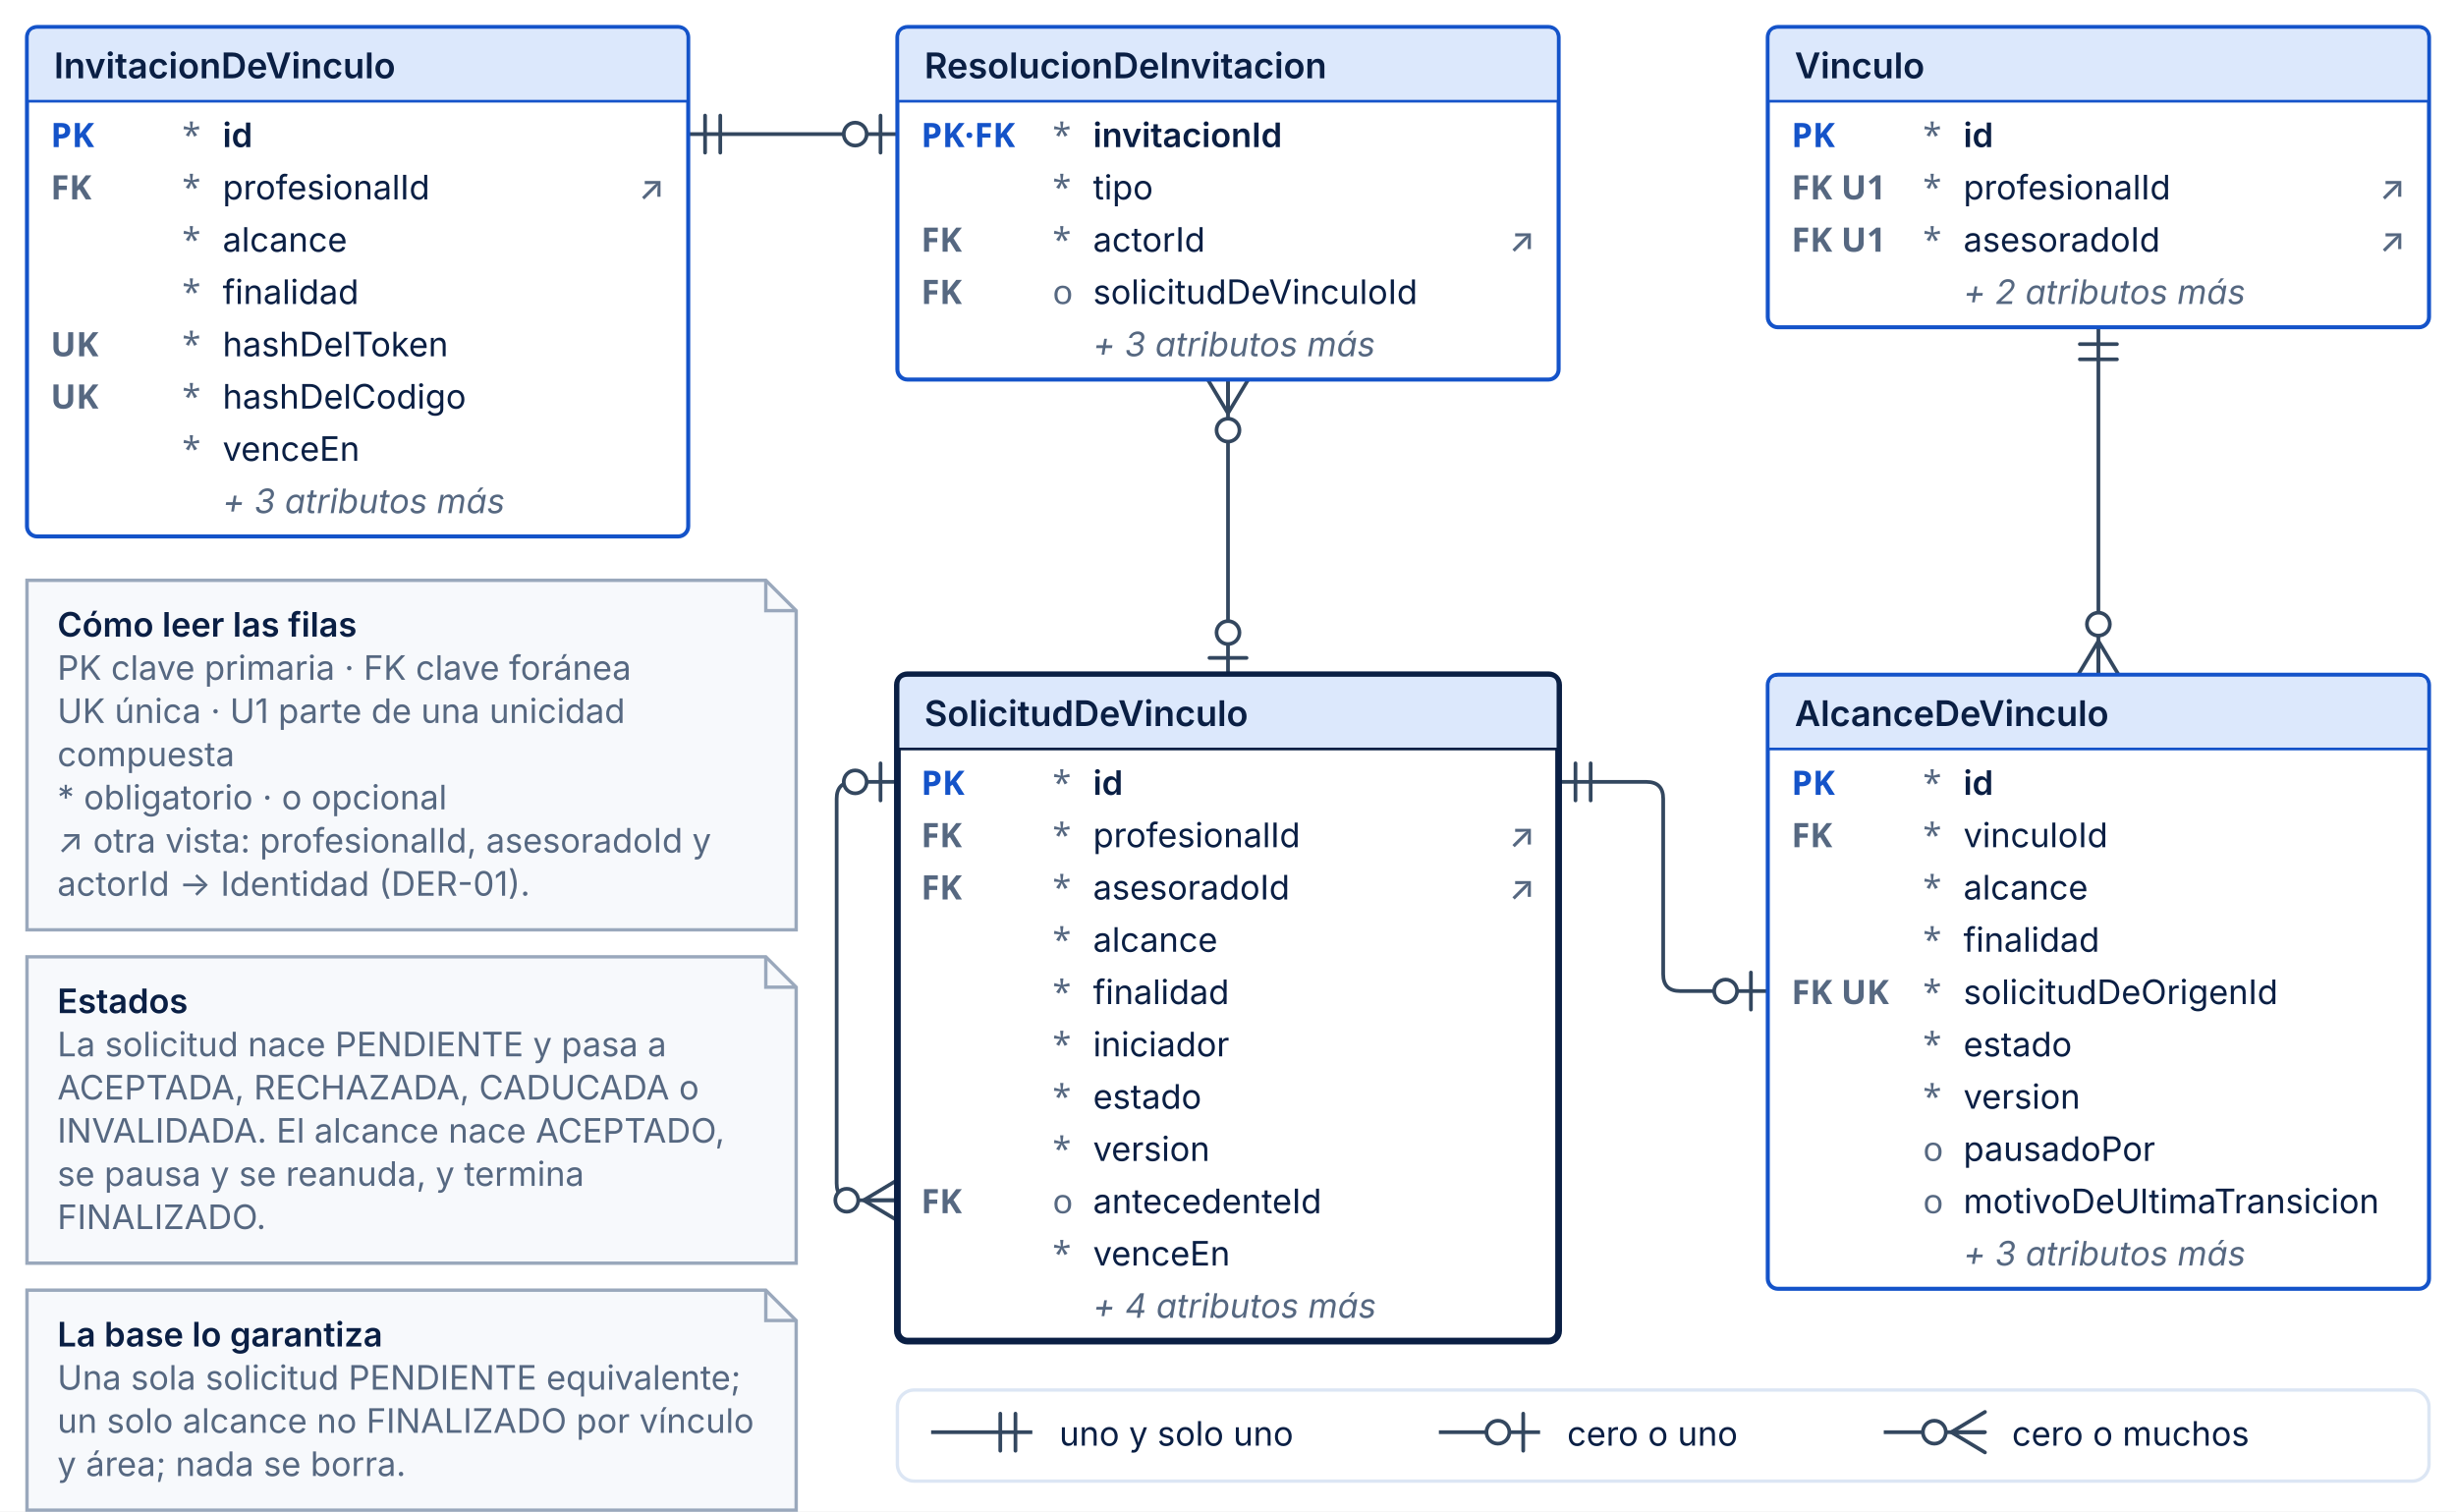
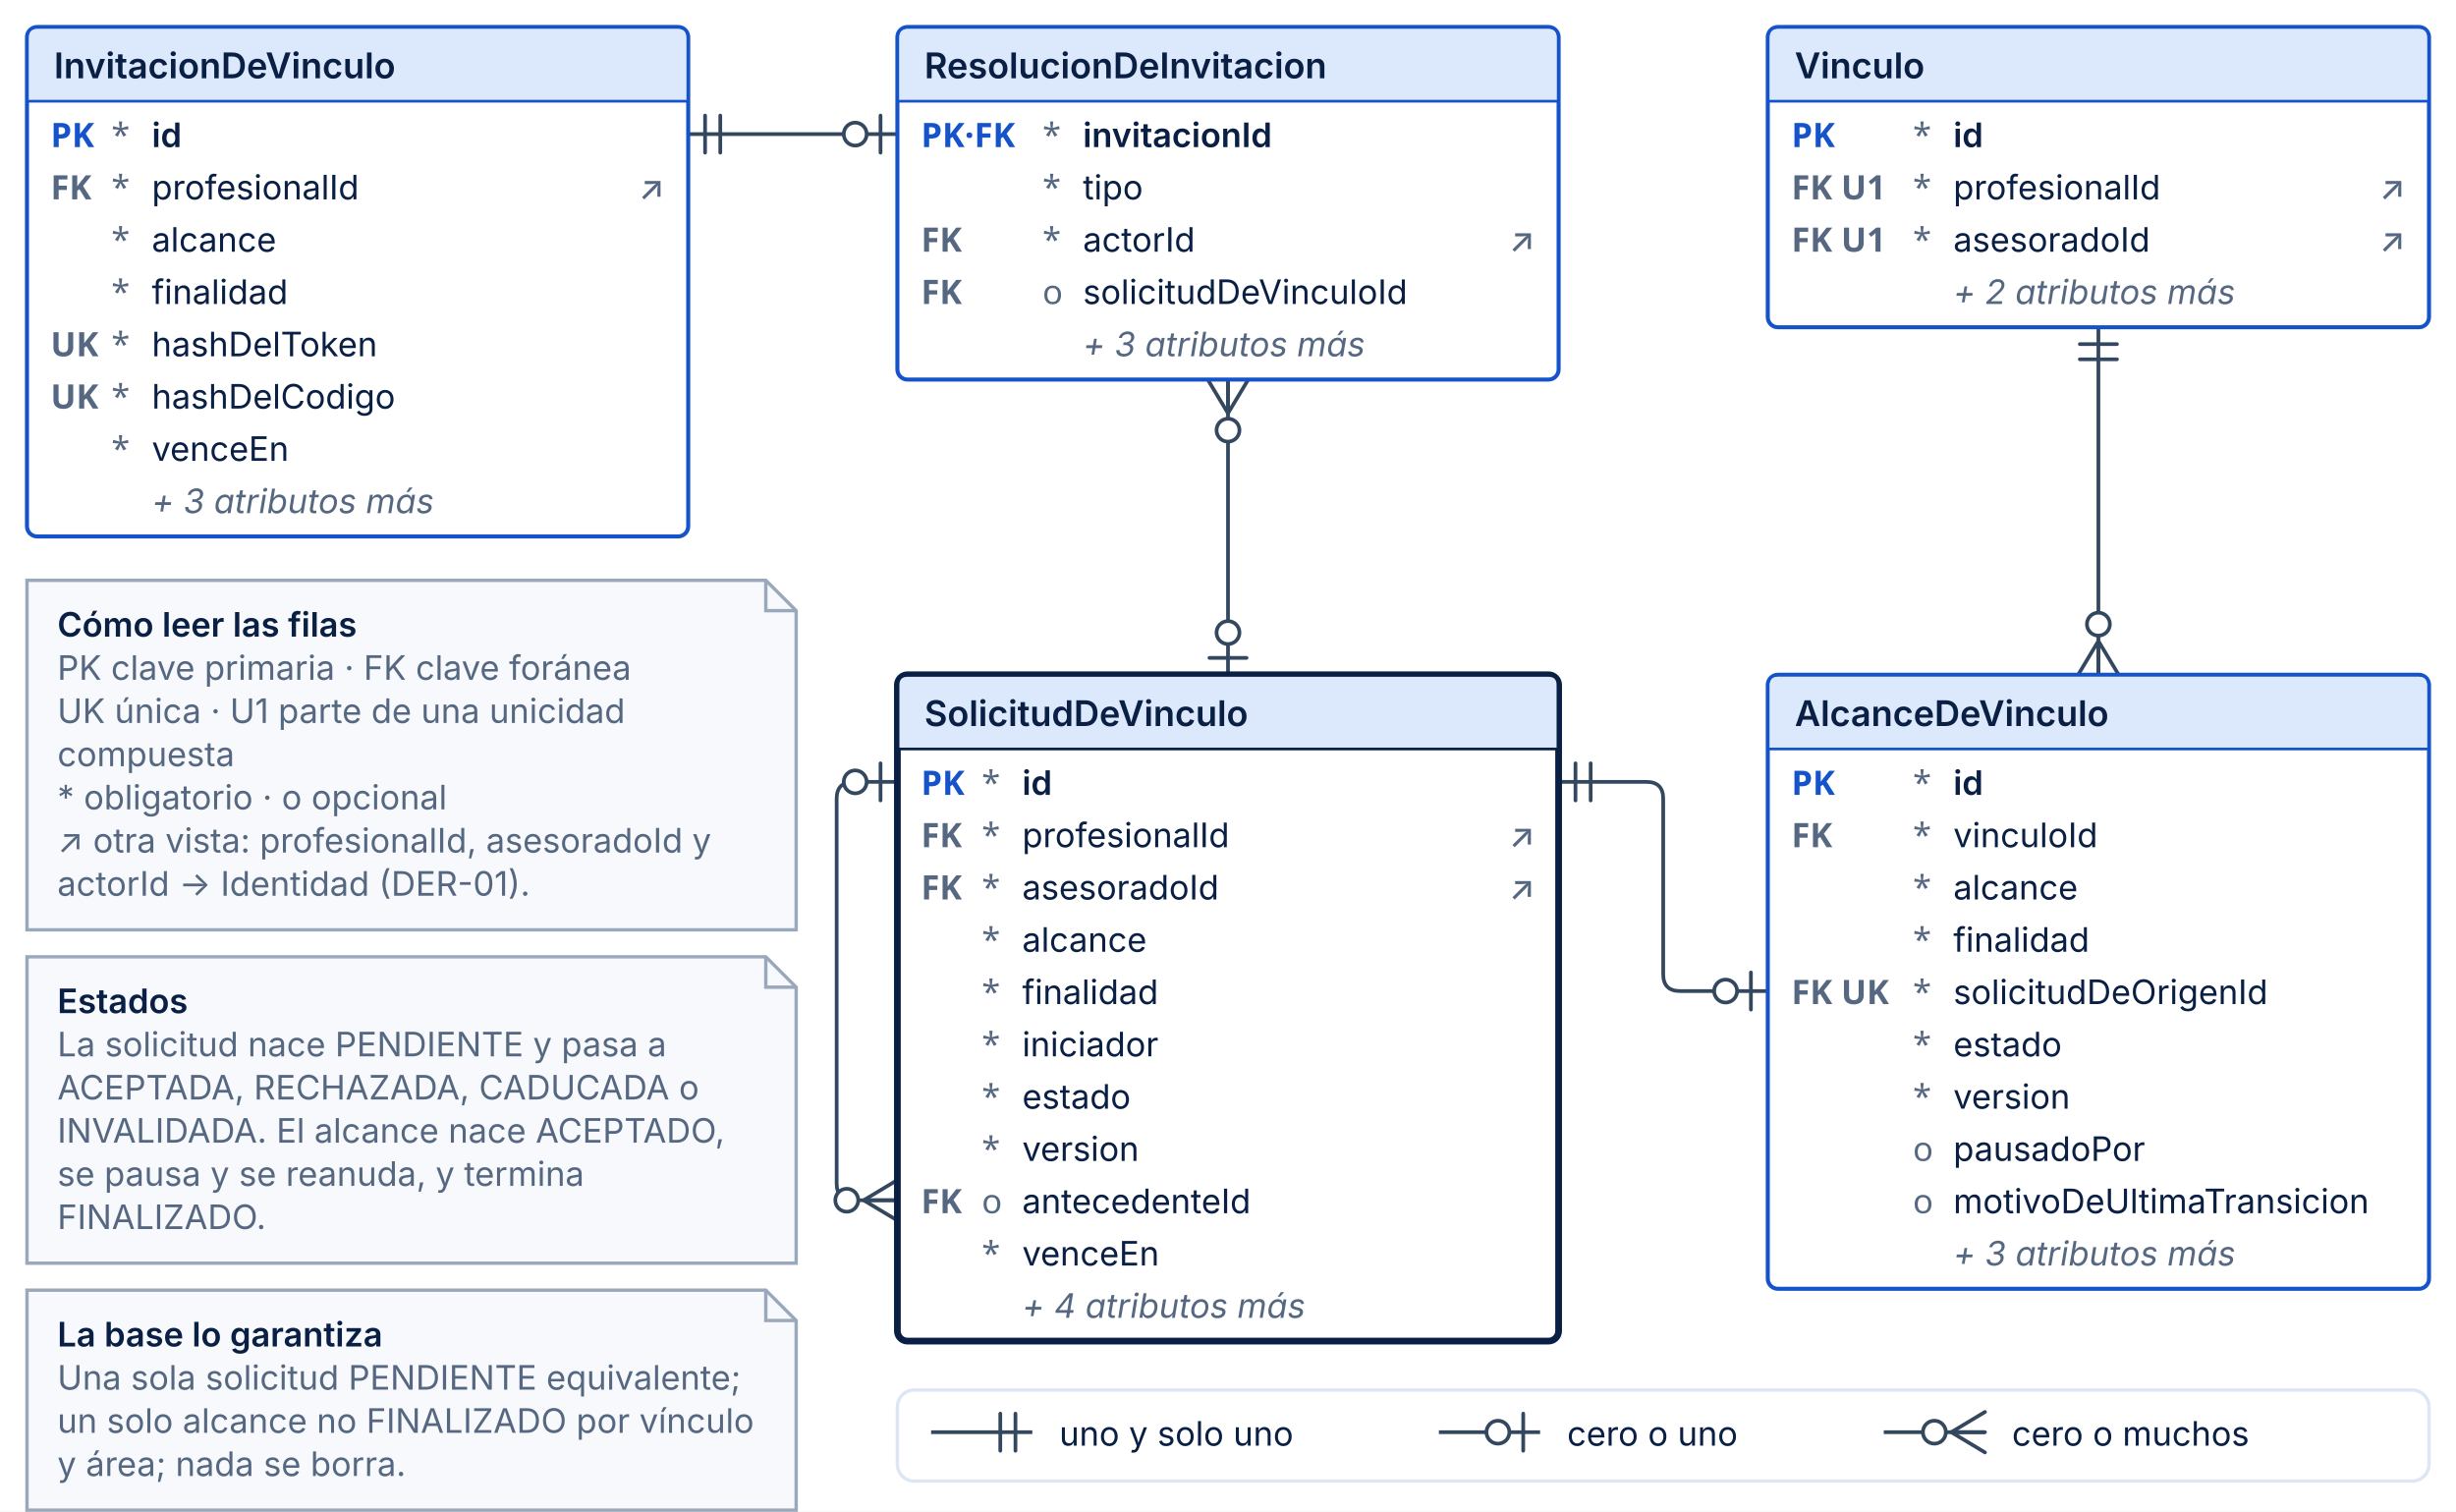
<svg xmlns="http://www.w3.org/2000/svg" width="728pt" height="448pt" viewBox="0 0 728 448" data-lamina="DER-03">
  <rect x="0" y="0" width="728" height="448" fill="#FFFFFF" />
  <rect x="266" y="412" width="454" height="27" rx="5" fill="#FFFFFF" stroke="#DCE6F4" stroke-width="1" />
  <path d="M 276 424.5 L 306 424.5" stroke="#33475F" stroke-width="1.1" fill="none" />
  <path d="M 301 430 L 301 419" stroke="#33475F" stroke-width="1.1" fill="none" stroke-linecap="round" />
  <path d="M 296.5 430 L 296.5 419" stroke="#33475F" stroke-width="1.1" fill="none" stroke-linecap="round" />
  <text x="314" y="428.5" font-family="Inter" font-size="10" font-weight="400" fill="#0A1F44">uno y solo uno</text>
  <path d="M 426.51 424.5 L 456.51 424.5" stroke="#33475F" stroke-width="1.1" fill="none" />
  <path d="M 451.51 430 L 451.51 419" stroke="#33475F" stroke-width="1.1" fill="none" stroke-linecap="round" />
  <circle cx="444.01" cy="424.5" r="3.4" fill="#FFFFFF" stroke="#33475F" stroke-width="1.1" />
  <text x="464.51" y="428.5" font-family="Inter" font-size="10" font-weight="400" fill="#0A1F44">cero o uno</text>
  <path d="M 558.38 424.5 L 588.38 424.5" stroke="#33475F" stroke-width="1.1" fill="none" />
  <path d="M 588.38 430.5 L 578.38 424.5 L 588.38 418.5 M 588.38 424.5 L 578.38 424.5" stroke="#33475F" stroke-width="1.1" fill="none" stroke-linecap="round" />
  <circle cx="573.38" cy="424.5" r="3.4" fill="#FFFFFF" stroke="#33475F" stroke-width="1.1" />
  <text x="596.38" y="428.5" font-family="Inter" font-size="10" font-weight="400" fill="#0A1F44">cero o muchos</text>
  <path d="M 266 355.75 L 253 355.75 Q 248 355.75 248 350.75 L 248 236.75 Q 248 231.75 253 231.75 L 266 231.75" fill="none" stroke="#33475F" stroke-width="1.1" stroke-linejoin="round" />
  <path d="M 261 237.25 L 261 226.25" stroke="#33475F" stroke-width="1.1" fill="none" stroke-linecap="round" />
  <circle cx="253.5" cy="231.75" r="3.4" fill="#FFFFFF" stroke="#33475F" stroke-width="1.1" />
  <path d="M 266 361.75 L 256 355.75 L 266 349.75 M 266 355.75 L 256 355.75" stroke="#33475F" stroke-width="1.1" fill="none" stroke-linecap="round" />
  <circle cx="251" cy="355.75" r="3.4" fill="#FFFFFF" stroke="#33475F" stroke-width="1.1" />
  <path d="M 622 200 L 622 97" fill="none" stroke="#33475F" stroke-width="1.1" stroke-linejoin="round" />
  <path d="M 627.5 102 L 616.5 102" stroke="#33475F" stroke-width="1.1" fill="none" stroke-linecap="round" />
  <path d="M 627.5 106.5 L 616.5 106.5" stroke="#33475F" stroke-width="1.1" fill="none" stroke-linecap="round" />
  <path d="M 616 200 L 622 190 L 628 200 M 622 200 L 622 190" stroke="#33475F" stroke-width="1.1" fill="none" stroke-linecap="round" />
  <circle cx="622" cy="185" r="3.4" fill="#FFFFFF" stroke="#33475F" stroke-width="1.1" />
  <path d="M 524 293.75 L 498 293.75 Q 493 293.75 493 288.75 L 493 236.75 Q 493 231.75 488 231.75 L 462 231.75" fill="none" stroke="#33475F" stroke-width="1.1" stroke-linejoin="round" />
  <path d="M 467 226.25 L 467 237.25" stroke="#33475F" stroke-width="1.1" fill="none" stroke-linecap="round" />
  <path d="M 471.5 226.25 L 471.5 237.25" stroke="#33475F" stroke-width="1.1" fill="none" stroke-linecap="round" />
  <path d="M 519 299.25 L 519 288.25" stroke="#33475F" stroke-width="1.1" fill="none" stroke-linecap="round" />
  <circle cx="511.5" cy="293.75" r="3.4" fill="#FFFFFF" stroke="#33475F" stroke-width="1.1" />
  <path d="M 266 39.75 L 204 39.75" fill="none" stroke="#33475F" stroke-width="1.1" stroke-linejoin="round" />
  <path d="M 209 34.25 L 209 45.25" stroke="#33475F" stroke-width="1.1" fill="none" stroke-linecap="round" />
  <path d="M 213.5 34.25 L 213.5 45.25" stroke="#33475F" stroke-width="1.1" fill="none" stroke-linecap="round" />
  <path d="M 261 45.25 L 261 34.25" stroke="#33475F" stroke-width="1.1" fill="none" stroke-linecap="round" />
  <circle cx="253.5" cy="39.75" r="3.4" fill="#FFFFFF" stroke="#33475F" stroke-width="1.1" />
  <path d="M 364 112.5 L 364 200" fill="none" stroke="#33475F" stroke-width="1.1" stroke-linejoin="round" />
  <path d="M 358.5 195 L 369.5 195" stroke="#33475F" stroke-width="1.1" fill="none" stroke-linecap="round" />
  <circle cx="364" cy="187.5" r="3.4" fill="#FFFFFF" stroke="#33475F" stroke-width="1.1" />
  <path d="M 370 112.5 L 364 122.5 L 358 112.5 M 364 112.5 L 364 122.5" stroke="#33475F" stroke-width="1.1" fill="none" stroke-linecap="round" />
  <circle cx="364" cy="127.5" r="3.4" fill="#FFFFFF" stroke="#33475F" stroke-width="1.1" />
  <rect x="8" y="8" width="196" height="151" rx="3" fill="#FFFFFF" stroke="#1453C9" stroke-width="1.2" />
  <path d="M 8.6 30 L 8.6 11 Q 8.6 8.6 11 8.6 L 201 8.6 Q 203.4 8.6 203.4 11 L 203.4 30 Z" fill="#DCE8FC" />
  <line x1="8" y1="30" x2="204" y2="30" stroke="#1453C9" stroke-width="0.8" />
  <text x="16" y="23.2" font-family="Inter" font-size="10.5" font-weight="600" fill="#0A1F44">InvitacionDeVinculo</text>
  <text x="15" y="43.6" font-family="JetBrains Mono" font-size="10" font-weight="600" fill="#1453C9">PK</text>
-   <text x="54" y="43.6" font-family="JetBrains Mono" font-size="10" font-weight="500" fill="#566881">*</text>
-   <text x="66" y="43.6" font-family="Inter" font-size="10" font-weight="600" fill="#0A1F44">id</text>
+   <text x="33" y="43.6" font-family="JetBrains Mono" font-size="10" font-weight="500" fill="#566881">*</text>
+   <text x="45" y="43.6" font-family="Inter" font-size="10" font-weight="600" fill="#0A1F44">id</text>
  <text x="15" y="59.1" font-family="JetBrains Mono" font-size="10" font-weight="600" fill="#566881">FK</text>
-   <text x="54" y="59.1" font-family="JetBrains Mono" font-size="10" font-weight="500" fill="#566881">*</text>
-   <text x="66" y="59.1" font-family="Inter" font-size="10" font-weight="400" fill="#0A1F44">profesionalId</text>
+   <text x="33" y="59.1" font-family="JetBrains Mono" font-size="10" font-weight="500" fill="#566881">*</text>
+   <text x="45" y="59.1" font-family="Inter" font-size="10" font-weight="400" fill="#0A1F44">profesionalId</text>
  <text x="197" y="59.1" font-family="Inter" font-size="10" font-weight="500" fill="#566881" text-anchor="end">↗</text>
-   <text x="54" y="74.6" font-family="JetBrains Mono" font-size="10" font-weight="500" fill="#566881">*</text>
-   <text x="66" y="74.6" font-family="Inter" font-size="10" font-weight="400" fill="#0A1F44">alcance</text>
-   <text x="54" y="90.1" font-family="JetBrains Mono" font-size="10" font-weight="500" fill="#566881">*</text>
-   <text x="66" y="90.1" font-family="Inter" font-size="10" font-weight="400" fill="#0A1F44">finalidad</text>
+   <text x="33" y="74.6" font-family="JetBrains Mono" font-size="10" font-weight="500" fill="#566881">*</text>
+   <text x="45" y="74.6" font-family="Inter" font-size="10" font-weight="400" fill="#0A1F44">alcance</text>
+   <text x="33" y="90.1" font-family="JetBrains Mono" font-size="10" font-weight="500" fill="#566881">*</text>
+   <text x="45" y="90.1" font-family="Inter" font-size="10" font-weight="400" fill="#0A1F44">finalidad</text>
  <text x="15" y="105.6" font-family="JetBrains Mono" font-size="10" font-weight="600" fill="#566881">UK</text>
-   <text x="54" y="105.6" font-family="JetBrains Mono" font-size="10" font-weight="500" fill="#566881">*</text>
-   <text x="66" y="105.6" font-family="Inter" font-size="10" font-weight="400" fill="#0A1F44">hashDelToken</text>
+   <text x="33" y="105.6" font-family="JetBrains Mono" font-size="10" font-weight="500" fill="#566881">*</text>
+   <text x="45" y="105.6" font-family="Inter" font-size="10" font-weight="400" fill="#0A1F44">hashDelToken</text>
  <text x="15" y="121.1" font-family="JetBrains Mono" font-size="10" font-weight="600" fill="#566881">UK</text>
-   <text x="54" y="121.1" font-family="JetBrains Mono" font-size="10" font-weight="500" fill="#566881">*</text>
-   <text x="66" y="121.1" font-family="Inter" font-size="10" font-weight="400" fill="#0A1F44">hashDelCodigo</text>
-   <text x="54" y="136.6" font-family="JetBrains Mono" font-size="10" font-weight="500" fill="#566881">*</text>
-   <text x="66" y="136.6" font-family="Inter" font-size="10" font-weight="400" fill="#0A1F44">venceEn</text>
-   <text x="66" y="152.1" font-family="Inter" font-size="10" font-weight="400" font-style="italic" fill="#566881">+ 3 atributos más</text>
+   <text x="33" y="121.1" font-family="JetBrains Mono" font-size="10" font-weight="500" fill="#566881">*</text>
+   <text x="45" y="121.1" font-family="Inter" font-size="10" font-weight="400" fill="#0A1F44">hashDelCodigo</text>
+   <text x="33" y="136.6" font-family="JetBrains Mono" font-size="10" font-weight="500" fill="#566881">*</text>
+   <text x="45" y="136.6" font-family="Inter" font-size="10" font-weight="400" fill="#0A1F44">venceEn</text>
+   <text x="45" y="152.1" font-family="Inter" font-size="10" font-weight="400" font-style="italic" fill="#566881">+ 3 atributos más</text>
  <rect x="266" y="8" width="196" height="104.5" rx="3" fill="#FFFFFF" stroke="#1453C9" stroke-width="1.2" />
  <path d="M 266.6 30 L 266.6 11 Q 266.6 8.6 269 8.6 L 459 8.6 Q 461.4 8.6 461.4 11 L 461.4 30 Z" fill="#DCE8FC" />
  <line x1="266" y1="30" x2="462" y2="30" stroke="#1453C9" stroke-width="0.8" />
  <text x="274" y="23.2" font-family="Inter" font-size="10.5" font-weight="600" fill="#0A1F44">ResolucionDeInvitacion</text>
  <text x="273" y="43.6" font-family="JetBrains Mono" font-size="10" font-weight="600" fill="#1453C9">PK·FK</text>
-   <text x="312" y="43.6" font-family="JetBrains Mono" font-size="10" font-weight="500" fill="#566881">*</text>
-   <text x="324" y="43.6" font-family="Inter" font-size="10" font-weight="600" fill="#0A1F44">invitacionId</text>
-   <text x="312" y="59.1" font-family="JetBrains Mono" font-size="10" font-weight="500" fill="#566881">*</text>
-   <text x="324" y="59.1" font-family="Inter" font-size="10" font-weight="400" fill="#0A1F44">tipo</text>
+   <text x="309" y="43.6" font-family="JetBrains Mono" font-size="10" font-weight="500" fill="#566881">*</text>
+   <text x="321" y="43.6" font-family="Inter" font-size="10" font-weight="600" fill="#0A1F44">invitacionId</text>
+   <text x="309" y="59.1" font-family="JetBrains Mono" font-size="10" font-weight="500" fill="#566881">*</text>
+   <text x="321" y="59.1" font-family="Inter" font-size="10" font-weight="400" fill="#0A1F44">tipo</text>
  <text x="273" y="74.6" font-family="JetBrains Mono" font-size="10" font-weight="600" fill="#566881">FK</text>
-   <text x="312" y="74.6" font-family="JetBrains Mono" font-size="10" font-weight="500" fill="#566881">*</text>
-   <text x="324" y="74.6" font-family="Inter" font-size="10" font-weight="400" fill="#0A1F44">actorId</text>
+   <text x="309" y="74.6" font-family="JetBrains Mono" font-size="10" font-weight="500" fill="#566881">*</text>
+   <text x="321" y="74.6" font-family="Inter" font-size="10" font-weight="400" fill="#0A1F44">actorId</text>
  <text x="455" y="74.6" font-family="Inter" font-size="10" font-weight="500" fill="#566881" text-anchor="end">↗</text>
  <text x="273" y="90.1" font-family="JetBrains Mono" font-size="10" font-weight="600" fill="#566881">FK</text>
-   <text x="312" y="90.1" font-family="JetBrains Mono" font-size="10" font-weight="500" fill="#566881">o</text>
-   <text x="324" y="90.1" font-family="Inter" font-size="10" font-weight="400" fill="#0A1F44">solicitudDeVinculoId</text>
-   <text x="324" y="105.6" font-family="Inter" font-size="10" font-weight="400" font-style="italic" fill="#566881">+ 3 atributos más</text>
+   <text x="309" y="90.1" font-family="JetBrains Mono" font-size="10" font-weight="500" fill="#566881">o</text>
+   <text x="321" y="90.1" font-family="Inter" font-size="10" font-weight="400" fill="#0A1F44">solicitudDeVinculoId</text>
+   <text x="321" y="105.6" font-family="Inter" font-size="10" font-weight="400" font-style="italic" fill="#566881">+ 3 atributos más</text>
  <rect x="524" y="8" width="196" height="89" rx="3" fill="#FFFFFF" stroke="#1453C9" stroke-width="1.2" />
  <path d="M 524.6 30 L 524.6 11 Q 524.6 8.6 527 8.6 L 717 8.6 Q 719.4 8.6 719.4 11 L 719.4 30 Z" fill="#DCE8FC" />
  <line x1="524" y1="30" x2="720" y2="30" stroke="#1453C9" stroke-width="0.8" />
  <text x="532" y="23.2" font-family="Inter" font-size="10.5" font-weight="600" fill="#0A1F44">Vinculo</text>
  <text x="531" y="43.6" font-family="JetBrains Mono" font-size="10" font-weight="600" fill="#1453C9">PK</text>
-   <text x="570" y="43.6" font-family="JetBrains Mono" font-size="10" font-weight="500" fill="#566881">*</text>
-   <text x="582" y="43.6" font-family="Inter" font-size="10" font-weight="600" fill="#0A1F44">id</text>
+   <text x="567" y="43.6" font-family="JetBrains Mono" font-size="10" font-weight="500" fill="#566881">*</text>
+   <text x="579" y="43.6" font-family="Inter" font-size="10" font-weight="600" fill="#0A1F44">id</text>
  <text x="531" y="59.1" font-family="JetBrains Mono" font-size="10" font-weight="600" fill="#566881">FK U1</text>
-   <text x="570" y="59.1" font-family="JetBrains Mono" font-size="10" font-weight="500" fill="#566881">*</text>
-   <text x="582" y="59.1" font-family="Inter" font-size="10" font-weight="400" fill="#0A1F44">profesionalId</text>
+   <text x="567" y="59.1" font-family="JetBrains Mono" font-size="10" font-weight="500" fill="#566881">*</text>
+   <text x="579" y="59.1" font-family="Inter" font-size="10" font-weight="400" fill="#0A1F44">profesionalId</text>
  <text x="713" y="59.1" font-family="Inter" font-size="10" font-weight="500" fill="#566881" text-anchor="end">↗</text>
  <text x="531" y="74.6" font-family="JetBrains Mono" font-size="10" font-weight="600" fill="#566881">FK U1</text>
-   <text x="570" y="74.6" font-family="JetBrains Mono" font-size="10" font-weight="500" fill="#566881">*</text>
-   <text x="582" y="74.6" font-family="Inter" font-size="10" font-weight="400" fill="#0A1F44">asesoradoId</text>
+   <text x="567" y="74.6" font-family="JetBrains Mono" font-size="10" font-weight="500" fill="#566881">*</text>
+   <text x="579" y="74.6" font-family="Inter" font-size="10" font-weight="400" fill="#0A1F44">asesoradoId</text>
  <text x="713" y="74.6" font-family="Inter" font-size="10" font-weight="500" fill="#566881" text-anchor="end">↗</text>
-   <text x="582" y="90.1" font-family="Inter" font-size="10" font-weight="400" font-style="italic" fill="#566881">+ 2 atributos más</text>
+   <text x="579" y="90.1" font-family="Inter" font-size="10" font-weight="400" font-style="italic" fill="#566881">+ 2 atributos más</text>
  <rect x="266" y="200" width="196" height="197.5" rx="3" fill="#FFFFFF" stroke="#0A1F44" stroke-width="2" />
  <path d="M 266.6 222 L 266.6 203 Q 266.6 200.6 269 200.6 L 459 200.6 Q 461.4 200.6 461.4 203 L 461.4 222 Z" fill="#DCE8FC" />
  <line x1="266" y1="222" x2="462" y2="222" stroke="#0A1F44" stroke-width="0.8" />
  <text x="274" y="215.2" font-family="Inter" font-size="10.5" font-weight="600" fill="#0A1F44">SolicitudDeVinculo</text>
  <text x="273" y="235.6" font-family="JetBrains Mono" font-size="10" font-weight="600" fill="#1453C9">PK</text>
-   <text x="312" y="235.6" font-family="JetBrains Mono" font-size="10" font-weight="500" fill="#566881">*</text>
-   <text x="324" y="235.6" font-family="Inter" font-size="10" font-weight="600" fill="#0A1F44">id</text>
+   <text x="291" y="235.6" font-family="JetBrains Mono" font-size="10" font-weight="500" fill="#566881">*</text>
+   <text x="303" y="235.6" font-family="Inter" font-size="10" font-weight="600" fill="#0A1F44">id</text>
  <text x="273" y="251.1" font-family="JetBrains Mono" font-size="10" font-weight="600" fill="#566881">FK</text>
-   <text x="312" y="251.1" font-family="JetBrains Mono" font-size="10" font-weight="500" fill="#566881">*</text>
-   <text x="324" y="251.1" font-family="Inter" font-size="10" font-weight="400" fill="#0A1F44">profesionalId</text>
+   <text x="291" y="251.1" font-family="JetBrains Mono" font-size="10" font-weight="500" fill="#566881">*</text>
+   <text x="303" y="251.1" font-family="Inter" font-size="10" font-weight="400" fill="#0A1F44">profesionalId</text>
  <text x="455" y="251.1" font-family="Inter" font-size="10" font-weight="500" fill="#566881" text-anchor="end">↗</text>
  <text x="273" y="266.6" font-family="JetBrains Mono" font-size="10" font-weight="600" fill="#566881">FK</text>
-   <text x="312" y="266.6" font-family="JetBrains Mono" font-size="10" font-weight="500" fill="#566881">*</text>
-   <text x="324" y="266.6" font-family="Inter" font-size="10" font-weight="400" fill="#0A1F44">asesoradoId</text>
+   <text x="291" y="266.6" font-family="JetBrains Mono" font-size="10" font-weight="500" fill="#566881">*</text>
+   <text x="303" y="266.6" font-family="Inter" font-size="10" font-weight="400" fill="#0A1F44">asesoradoId</text>
  <text x="455" y="266.6" font-family="Inter" font-size="10" font-weight="500" fill="#566881" text-anchor="end">↗</text>
-   <text x="312" y="282.1" font-family="JetBrains Mono" font-size="10" font-weight="500" fill="#566881">*</text>
-   <text x="324" y="282.1" font-family="Inter" font-size="10" font-weight="400" fill="#0A1F44">alcance</text>
-   <text x="312" y="297.6" font-family="JetBrains Mono" font-size="10" font-weight="500" fill="#566881">*</text>
-   <text x="324" y="297.6" font-family="Inter" font-size="10" font-weight="400" fill="#0A1F44">finalidad</text>
-   <text x="312" y="313.1" font-family="JetBrains Mono" font-size="10" font-weight="500" fill="#566881">*</text>
-   <text x="324" y="313.1" font-family="Inter" font-size="10" font-weight="400" fill="#0A1F44">iniciador</text>
-   <text x="312" y="328.6" font-family="JetBrains Mono" font-size="10" font-weight="500" fill="#566881">*</text>
-   <text x="324" y="328.6" font-family="Inter" font-size="10" font-weight="400" fill="#0A1F44">estado</text>
-   <text x="312" y="344.1" font-family="JetBrains Mono" font-size="10" font-weight="500" fill="#566881">*</text>
-   <text x="324" y="344.1" font-family="Inter" font-size="10" font-weight="400" fill="#0A1F44">version</text>
+   <text x="291" y="282.1" font-family="JetBrains Mono" font-size="10" font-weight="500" fill="#566881">*</text>
+   <text x="303" y="282.1" font-family="Inter" font-size="10" font-weight="400" fill="#0A1F44">alcance</text>
+   <text x="291" y="297.6" font-family="JetBrains Mono" font-size="10" font-weight="500" fill="#566881">*</text>
+   <text x="303" y="297.6" font-family="Inter" font-size="10" font-weight="400" fill="#0A1F44">finalidad</text>
+   <text x="291" y="313.1" font-family="JetBrains Mono" font-size="10" font-weight="500" fill="#566881">*</text>
+   <text x="303" y="313.1" font-family="Inter" font-size="10" font-weight="400" fill="#0A1F44">iniciador</text>
+   <text x="291" y="328.6" font-family="JetBrains Mono" font-size="10" font-weight="500" fill="#566881">*</text>
+   <text x="303" y="328.6" font-family="Inter" font-size="10" font-weight="400" fill="#0A1F44">estado</text>
+   <text x="291" y="344.1" font-family="JetBrains Mono" font-size="10" font-weight="500" fill="#566881">*</text>
+   <text x="303" y="344.1" font-family="Inter" font-size="10" font-weight="400" fill="#0A1F44">version</text>
  <text x="273" y="359.6" font-family="JetBrains Mono" font-size="10" font-weight="600" fill="#566881">FK</text>
-   <text x="312" y="359.6" font-family="JetBrains Mono" font-size="10" font-weight="500" fill="#566881">o</text>
-   <text x="324" y="359.6" font-family="Inter" font-size="10" font-weight="400" fill="#0A1F44">antecedenteId</text>
-   <text x="312" y="375.1" font-family="JetBrains Mono" font-size="10" font-weight="500" fill="#566881">*</text>
-   <text x="324" y="375.1" font-family="Inter" font-size="10" font-weight="400" fill="#0A1F44">venceEn</text>
-   <text x="324" y="390.6" font-family="Inter" font-size="10" font-weight="400" font-style="italic" fill="#566881">+ 4 atributos más</text>
+   <text x="291" y="359.6" font-family="JetBrains Mono" font-size="10" font-weight="500" fill="#566881">o</text>
+   <text x="303" y="359.6" font-family="Inter" font-size="10" font-weight="400" fill="#0A1F44">antecedenteId</text>
+   <text x="291" y="375.1" font-family="JetBrains Mono" font-size="10" font-weight="500" fill="#566881">*</text>
+   <text x="303" y="375.1" font-family="Inter" font-size="10" font-weight="400" fill="#0A1F44">venceEn</text>
+   <text x="303" y="390.6" font-family="Inter" font-size="10" font-weight="400" font-style="italic" fill="#566881">+ 4 atributos más</text>
  <rect x="524" y="200" width="196" height="182" rx="3" fill="#FFFFFF" stroke="#1453C9" stroke-width="1.2" />
  <path d="M 524.6 222 L 524.6 203 Q 524.6 200.6 527 200.6 L 717 200.6 Q 719.4 200.6 719.4 203 L 719.4 222 Z" fill="#DCE8FC" />
  <line x1="524" y1="222" x2="720" y2="222" stroke="#1453C9" stroke-width="0.8" />
  <text x="532" y="215.2" font-family="Inter" font-size="10.5" font-weight="600" fill="#0A1F44">AlcanceDeVinculo</text>
  <text x="531" y="235.6" font-family="JetBrains Mono" font-size="10" font-weight="600" fill="#1453C9">PK</text>
-   <text x="570" y="235.6" font-family="JetBrains Mono" font-size="10" font-weight="500" fill="#566881">*</text>
-   <text x="582" y="235.6" font-family="Inter" font-size="10" font-weight="600" fill="#0A1F44">id</text>
+   <text x="567" y="235.6" font-family="JetBrains Mono" font-size="10" font-weight="500" fill="#566881">*</text>
+   <text x="579" y="235.6" font-family="Inter" font-size="10" font-weight="600" fill="#0A1F44">id</text>
  <text x="531" y="251.1" font-family="JetBrains Mono" font-size="10" font-weight="600" fill="#566881">FK</text>
-   <text x="570" y="251.1" font-family="JetBrains Mono" font-size="10" font-weight="500" fill="#566881">*</text>
-   <text x="582" y="251.1" font-family="Inter" font-size="10" font-weight="400" fill="#0A1F44">vinculoId</text>
-   <text x="570" y="266.6" font-family="JetBrains Mono" font-size="10" font-weight="500" fill="#566881">*</text>
-   <text x="582" y="266.6" font-family="Inter" font-size="10" font-weight="400" fill="#0A1F44">alcance</text>
-   <text x="570" y="282.1" font-family="JetBrains Mono" font-size="10" font-weight="500" fill="#566881">*</text>
-   <text x="582" y="282.1" font-family="Inter" font-size="10" font-weight="400" fill="#0A1F44">finalidad</text>
+   <text x="567" y="251.1" font-family="JetBrains Mono" font-size="10" font-weight="500" fill="#566881">*</text>
+   <text x="579" y="251.1" font-family="Inter" font-size="10" font-weight="400" fill="#0A1F44">vinculoId</text>
+   <text x="567" y="266.6" font-family="JetBrains Mono" font-size="10" font-weight="500" fill="#566881">*</text>
+   <text x="579" y="266.6" font-family="Inter" font-size="10" font-weight="400" fill="#0A1F44">alcance</text>
+   <text x="567" y="282.1" font-family="JetBrains Mono" font-size="10" font-weight="500" fill="#566881">*</text>
+   <text x="579" y="282.1" font-family="Inter" font-size="10" font-weight="400" fill="#0A1F44">finalidad</text>
  <text x="531" y="297.6" font-family="JetBrains Mono" font-size="10" font-weight="600" fill="#566881">FK UK</text>
-   <text x="570" y="297.6" font-family="JetBrains Mono" font-size="10" font-weight="500" fill="#566881">*</text>
-   <text x="582" y="297.6" font-family="Inter" font-size="10" font-weight="400" fill="#0A1F44">solicitudDeOrigenId</text>
-   <text x="570" y="313.1" font-family="JetBrains Mono" font-size="10" font-weight="500" fill="#566881">*</text>
-   <text x="582" y="313.1" font-family="Inter" font-size="10" font-weight="400" fill="#0A1F44">estado</text>
-   <text x="570" y="328.6" font-family="JetBrains Mono" font-size="10" font-weight="500" fill="#566881">*</text>
-   <text x="582" y="328.6" font-family="Inter" font-size="10" font-weight="400" fill="#0A1F44">version</text>
-   <text x="570" y="344.1" font-family="JetBrains Mono" font-size="10" font-weight="500" fill="#566881">o</text>
-   <text x="582" y="344.1" font-family="Inter" font-size="10" font-weight="400" fill="#0A1F44">pausadoPor</text>
-   <text x="570" y="359.6" font-family="JetBrains Mono" font-size="10" font-weight="500" fill="#566881">o</text>
-   <text x="582" y="359.6" font-family="Inter" font-size="10" font-weight="400" fill="#0A1F44">motivoDeUltimaTransicion</text>
-   <text x="582" y="375.1" font-family="Inter" font-size="10" font-weight="400" font-style="italic" fill="#566881">+ 3 atributos más</text>
+   <text x="567" y="297.6" font-family="JetBrains Mono" font-size="10" font-weight="500" fill="#566881">*</text>
+   <text x="579" y="297.6" font-family="Inter" font-size="10" font-weight="400" fill="#0A1F44">solicitudDeOrigenId</text>
+   <text x="567" y="313.1" font-family="JetBrains Mono" font-size="10" font-weight="500" fill="#566881">*</text>
+   <text x="579" y="313.1" font-family="Inter" font-size="10" font-weight="400" fill="#0A1F44">estado</text>
+   <text x="567" y="328.6" font-family="JetBrains Mono" font-size="10" font-weight="500" fill="#566881">*</text>
+   <text x="579" y="328.6" font-family="Inter" font-size="10" font-weight="400" fill="#0A1F44">version</text>
+   <text x="567" y="344.1" font-family="JetBrains Mono" font-size="10" font-weight="500" fill="#566881">o</text>
+   <text x="579" y="344.1" font-family="Inter" font-size="10" font-weight="400" fill="#0A1F44">pausadoPor</text>
+   <text x="567" y="359.6" font-family="JetBrains Mono" font-size="10" font-weight="500" fill="#566881">o</text>
+   <text x="579" y="359.6" font-family="Inter" font-size="10" font-weight="400" fill="#0A1F44">motivoDeUltimaTransicion</text>
+   <text x="579" y="375.1" font-family="Inter" font-size="10" font-weight="400" font-style="italic" fill="#566881">+ 3 atributos más</text>
  <path d="M 8 172 L 227 172 L 236 181 L 236 275.6 L 8 275.6 Z" fill="#F7F9FC" stroke="#9AA8BC" stroke-width="1" />
  <path d="M 227 172 L 227 181 L 236 181" fill="none" stroke="#9AA8BC" stroke-width="1" />
  <text x="17" y="188.69" font-family="Inter" font-size="10" font-weight="600" fill="#0A1F44">Cómo leer las filas</text>
  <text x="17" y="201.49" font-family="Inter" font-size="10" font-weight="400" fill="#566881">PK clave primaria · FK clave foránea</text>
  <text x="17" y="214.29" font-family="Inter" font-size="10" font-weight="400" fill="#566881">UK única · U1 parte de una unicidad</text>
  <text x="17" y="227.09" font-family="Inter" font-size="10" font-weight="400" fill="#566881">compuesta</text>
  <text x="17" y="239.89" font-family="Inter" font-size="10" font-weight="400" fill="#566881">* obligatorio · o opcional</text>
  <text x="17" y="252.69" font-family="Inter" font-size="10" font-weight="400" fill="#566881">↗ otra vista: profesionalId, asesoradoId y</text>
  <text x="17" y="265.49" font-family="Inter" font-size="10" font-weight="400" fill="#566881">actorId → Identidad (DER-01).</text>
  <path d="M 8 283.6 L 227 283.6 L 236 292.6 L 236 374.4 L 8 374.4 Z" fill="#F7F9FC" stroke="#9AA8BC" stroke-width="1" />
  <path d="M 227 283.6 L 227 292.6 L 236 292.6" fill="none" stroke="#9AA8BC" stroke-width="1" />
  <text x="17" y="300.29" font-family="Inter" font-size="10" font-weight="600" fill="#0A1F44">Estados</text>
  <text x="17" y="313.09" font-family="Inter" font-size="10" font-weight="400" fill="#566881">La solicitud nace PENDIENTE y pasa a</text>
  <text x="17" y="325.89" font-family="Inter" font-size="10" font-weight="400" fill="#566881">ACEPTADA, RECHAZADA, CADUCADA o</text>
  <text x="17" y="338.69" font-family="Inter" font-size="10" font-weight="400" fill="#566881">INVALIDADA. El alcance nace ACEPTADO,</text>
  <text x="17" y="351.49" font-family="Inter" font-size="10" font-weight="400" fill="#566881">se pausa y se reanuda, y termina</text>
  <text x="17" y="364.29" font-family="Inter" font-size="10" font-weight="400" fill="#566881">FINALIZADO.</text>
  <path d="M 8 382.4 L 227 382.4 L 236 391.4 L 236 447.6 L 8 447.6 Z" fill="#F7F9FC" stroke="#9AA8BC" stroke-width="1" />
  <path d="M 227 382.4 L 227 391.4 L 236 391.4" fill="none" stroke="#9AA8BC" stroke-width="1" />
  <text x="17" y="399.09" font-family="Inter" font-size="10" font-weight="600" fill="#0A1F44">La base lo garantiza</text>
  <text x="17" y="411.89" font-family="Inter" font-size="10" font-weight="400" fill="#566881">Una sola solicitud PENDIENTE equivalente;</text>
  <text x="17" y="424.69" font-family="Inter" font-size="10" font-weight="400" fill="#566881">un solo alcance no FINALIZADO por vínculo</text>
  <text x="17" y="437.49" font-family="Inter" font-size="10" font-weight="400" fill="#566881">y área; nada se borra.</text>
</svg>
